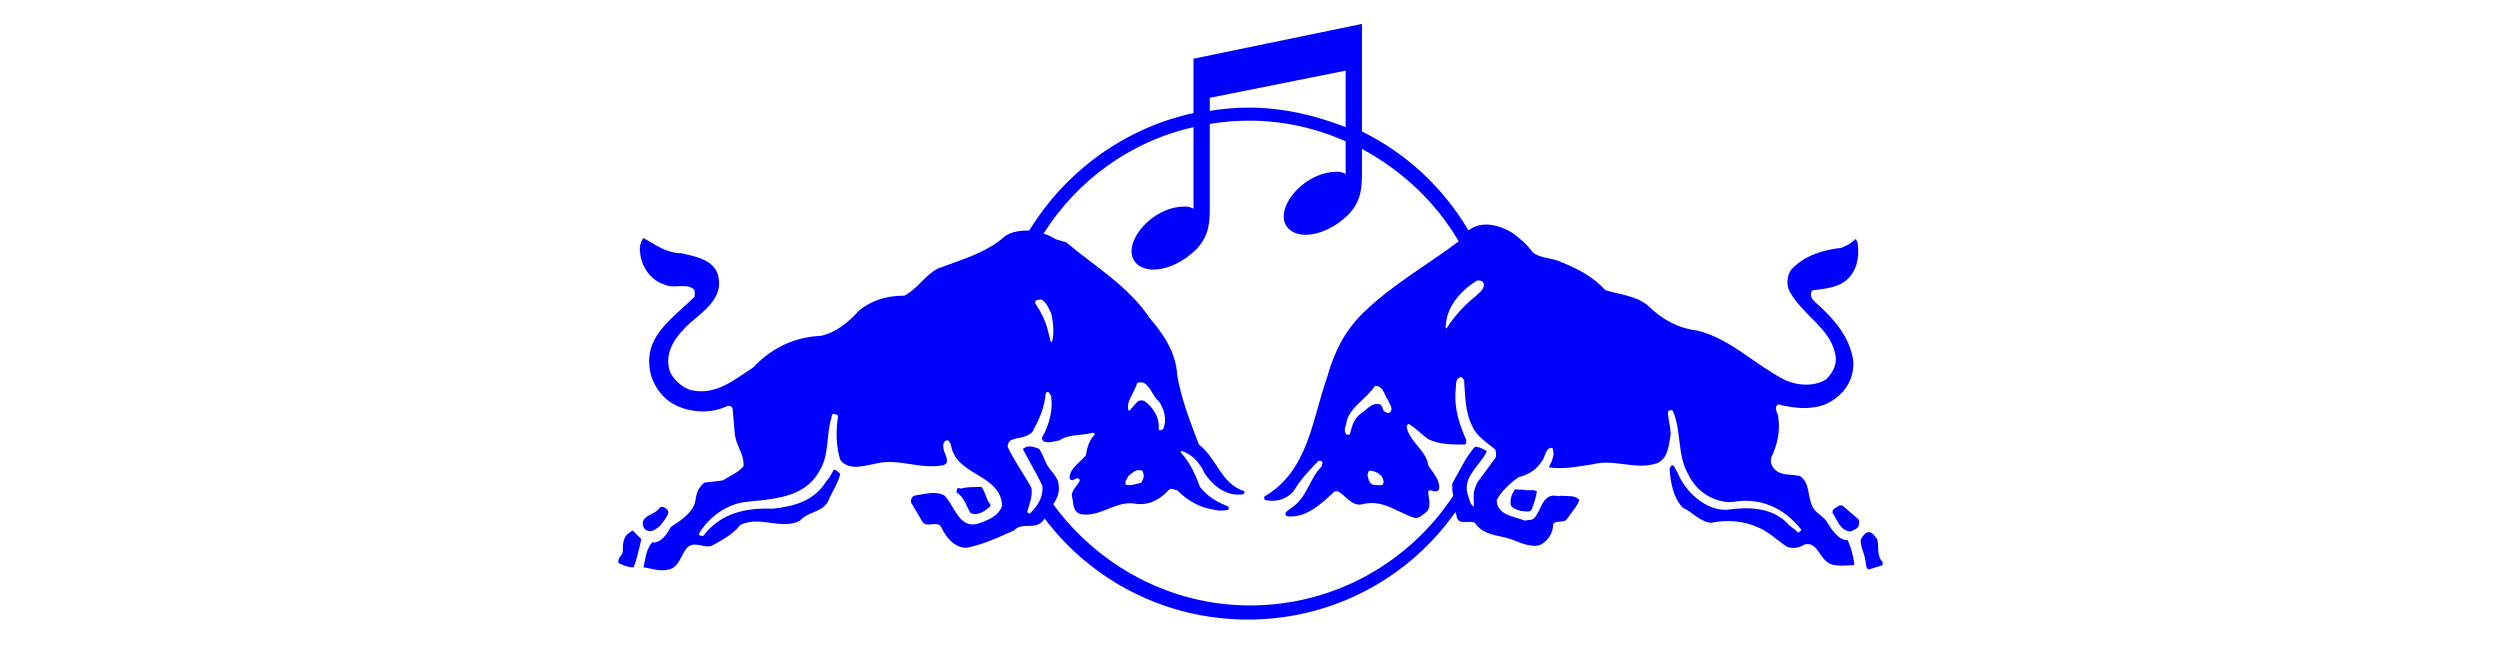
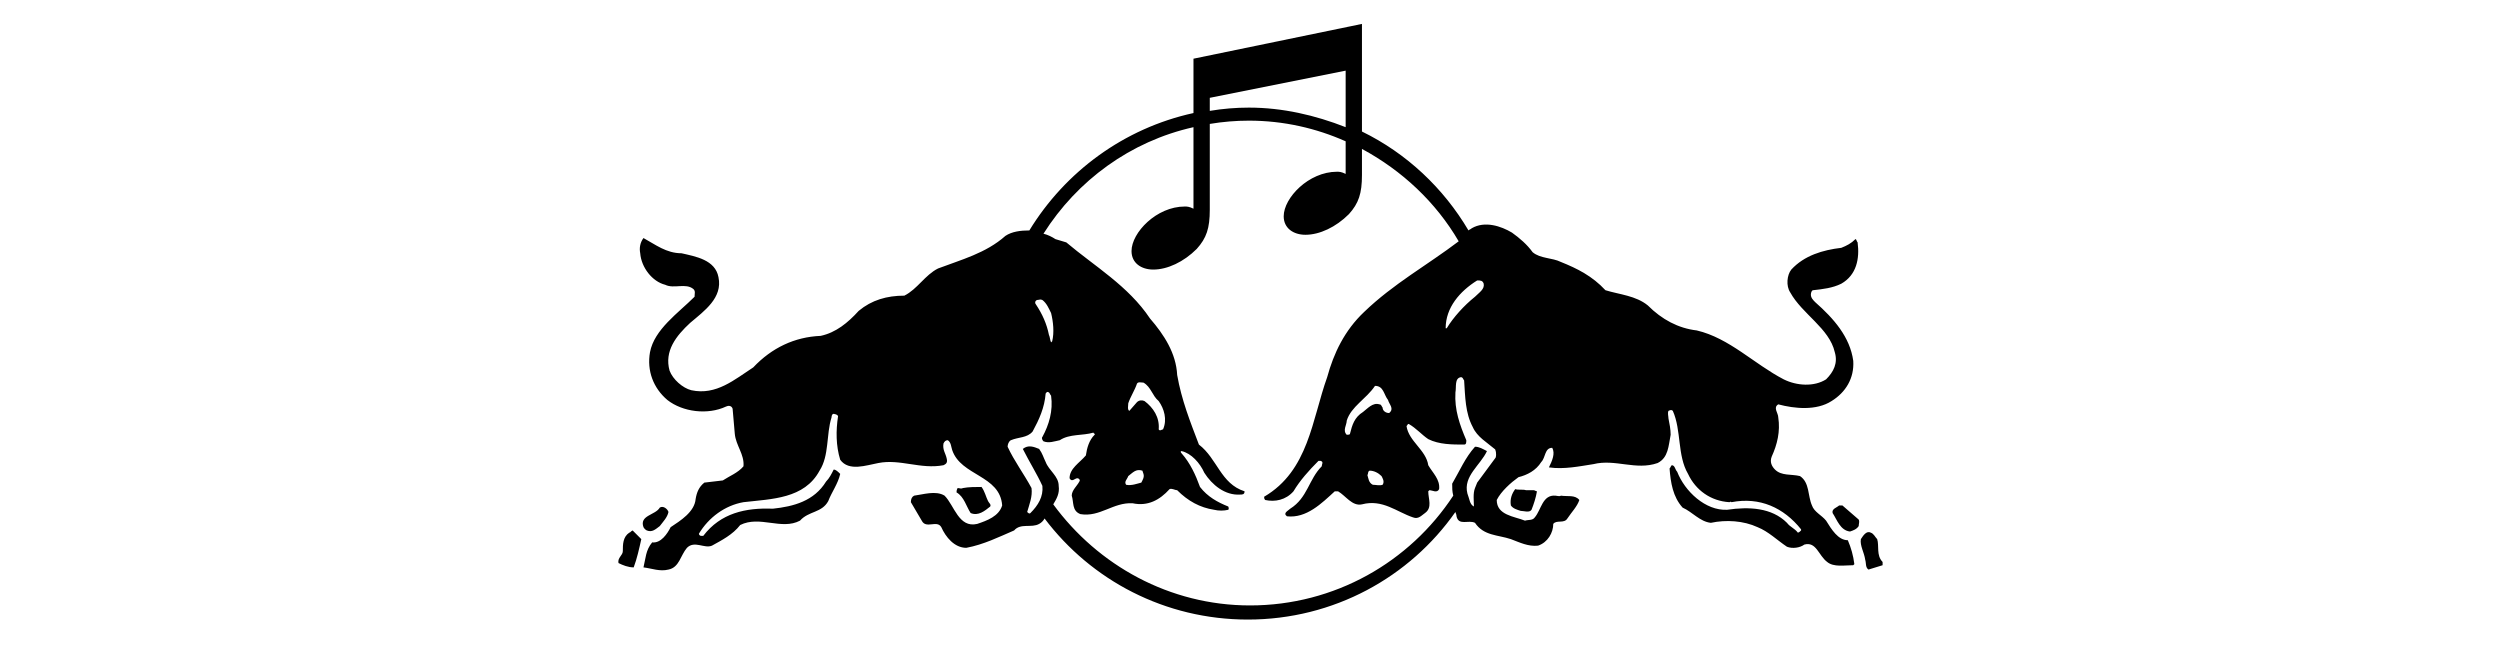
<svg xmlns="http://www.w3.org/2000/svg" version="1.1" x="0" y="0" width="460" height="120" viewBox="0 0 230 60" enable-background="new 0 0 230 60" xml:space="preserve" class="ng-scope">
-   <path d="M172.7 49.6c-0.2-0.2-0.3-0.5-0.6-0.6 -0.4-0.2-0.7 0.3-0.9 0.6 -0.1 0.6 0.3 1.2 0.4 1.9 0.1 0.3 0 0.7 0.3 0.9l1.3-0.4 0-0.3C172.6 51.1 172.9 50.2 172.7 49.6M57.9 49c-0.6 0.4-0.6 1.1-0.6 1.7 0 0.4-0.5 0.6-0.4 1.1 0.4 0.2 0.9 0.4 1.4 0.4 0.3-0.8 0.5-1.7 0.7-2.6l-0.8-0.8C58 48.9 58 49 57.9 49M169.5 46.5l-0.3 0c-0.2 0.2-0.7 0.3-0.6 0.7 0.4 0.6 0.7 1.6 1.6 1.7 0.3-0.1 0.6-0.2 0.8-0.5 0-0.2 0.1-0.4 0-0.6L169.5 46.5 169.5 46.5zM59.5 48.8c0.5 0.2 0.8-0.1 1.2-0.4 0.3-0.4 0.7-0.8 0.8-1.3 -0.1-0.3-0.5-0.6-0.8-0.4 -0.4 0.7-1.9 0.7-1.5 1.8C59.2 48.5 59.3 48.7 59.5 48.8M141.1 45.1c-0.2 0-0.5 0-0.7 0l0 0c-0.3-0.1-0.7 0-1-0.1 -0.3 0.4-0.5 0.9-0.4 1.5 0.2 0.3 0.6 0.4 0.9 0.5 0.3 0 0.8 0.2 1-0.1 0.2-0.5 0.4-1.1 0.5-1.7C141.3 45.2 141.2 45.1 141.1 45.1M91.1 46.6c0.1-0.2-0.1-0.3-0.2-0.5 -0.2-0.4-0.3-0.9-0.6-1.3 -0.5 0-1.2 0-1.7 0.1l0 0c-0.2 0.1-0.3 0-0.5 0C88 45.1 88 45.2 88 45.3c0.7 0.4 0.9 1.3 1.3 1.9C90 47.5 90.6 47 91.1 46.6M127.2 44.6c-0.3 0.1-0.6 0-0.9 0 -0.4-0.2-0.4-0.6-0.5-0.9 0.1-0.1 0-0.3 0.2-0.4 0.4 0 0.8 0.2 1.1 0.5C127.2 44 127.4 44.3 127.2 44.6M127.2 37.5c-0.1-0.1-0.1-0.3-0.3-0.3 -0.6-0.2-1.1 0.4-1.5 0.7 -0.8 0.5-1 1.2-1.2 2 0 0.1-0.2 0.1-0.3 0.1 -0.4-0.4 0-0.9 0-1.3 0.4-1.3 1.8-2 2.6-3.2 0.8 0 0.8 0.8 1.2 1.3 0.1 0.4 0.6 0.8 0.1 1.2C127.5 38 127.2 37.8 127.2 37.5M103.8 43.8c0.4-0.3 0.7-0.7 1.3-0.5l0.1 0.3c0.1 0.3-0.1 0.6-0.2 0.8 -0.4 0.1-0.9 0.3-1.4 0.2C103.4 44.3 103.7 44.1 103.8 43.8M105.3 36.9c-0.2-0.1-0.5-0.1-0.7 0.1l-0.7 0.8c-0.2-0.1-0.1-0.5-0.1-0.7 0.2-0.6 0.6-1.2 0.8-1.8 0.1-0.2 0.4-0.1 0.6-0.1 0.7 0.4 0.8 1.2 1.4 1.7 0.5 0.7 0.8 1.7 0.4 2.6 -0.1 0-0.3 0.2-0.4 0C106.7 38.4 106.1 37.5 105.3 36.9M137.6 42.1l-1.7 2.3 -0.2 0.5c-0.2 0.5-0.1 1.2-0.1 1.7 -0.4-0.2-0.4-0.7-0.6-1.2 -0.4-1.6 1.2-2.6 1.8-3.9 -0.4-0.2-0.7-0.4-1.1-0.4 -0.9 1-1.4 2.2-2.1 3.4 0 0.4 0 0.7 0.1 1.1 -4 6.1-10.9 10.1-18.7 10.1 -7.4 0-14-3.7-18.1-9.3 0.3-0.5 0.6-1 0.5-1.7 0-0.9-0.9-1.4-1.2-2.2 -0.2-0.4-0.3-0.8-0.6-1.2 -0.5-0.2-1-0.4-1.5 0 0.6 1.2 1.3 2.3 1.8 3.4 0.1 1-0.4 1.8-1.1 2.5 -0.1 0.1-0.2 0-0.3-0.1 0.2-0.7 0.5-1.4 0.4-2.2 -0.7-1.3-1.6-2.5-2.2-3.8 0-0.2 0.1-0.5 0.3-0.6 0.7-0.3 1.5-0.2 2-0.8 0.6-1.1 1.1-2.2 1.2-3.5 0.1-0.1 0.1-0.2 0.3-0.1 0.1 0.1 0.1 0.2 0.2 0.3 0.2 1.4-0.2 2.7-0.8 3.8 -0.1 0.1 0 0.3 0.1 0.4 0.5 0.2 1 0 1.5-0.1 0.9-0.6 2.1-0.4 3.1-0.7 0 0.1 0.2 0.1 0.1 0.2 -0.5 0.5-0.7 1.2-0.8 1.9 -0.6 0.7-1.5 1.2-1.5 2.1 0.2 0.4 0.5 0 0.7 0 0.2 0 0.3 0.2 0.2 0.3 -0.2 0.4-0.7 0.8-0.7 1.3 0.2 0.6 0 1.4 0.8 1.7 1.8 0.3 3-1.1 4.8-1 1.4 0.3 2.5-0.3 3.4-1.3 0.2-0.1 0.5 0.1 0.7 0.1 1 1 2.1 1.6 3.4 1.8 0.4 0.1 0.9 0.1 1.3 0 0.1-0.1 0-0.3 0-0.3 -1-0.4-1.9-0.9-2.6-1.8 -0.4-1.1-0.9-2.2-1.7-3.1 -0.1-0.1-0.1-0.2 0-0.2 0.9 0.2 1.7 1.1 2.1 2 0.7 1.1 1.9 2.1 3.3 2 0.2 0 0.4 0 0.4-0.3 -2.2-0.7-2.5-3-4.2-4.3 -0.8-2.1-1.6-4.1-2-6.4 -0.1-2-1.2-3.7-2.5-5.2 -2-3-5.1-4.8-7.7-7L97.1 22c-0.3-0.2-0.7-0.4-1.1-0.5 3.1-4.9 8-8.5 13.8-9.8v7.5c-0.4-0.2-0.6-0.2-0.8-0.2 -2.6 0-4.9 2.4-4.9 4.1 0 1.1 0.9 1.7 2 1.7 1.3 0 2.8-0.7 4-1.9 0.9-1 1.2-1.9 1.2-3.6l0-7.9c1.2-0.2 2.4-0.3 3.6-0.3 3.2 0 6.2 0.7 8.9 1.9l0 3c-0.4-0.2-0.6-0.2-0.8-0.2 -2.6 0-4.9 2.4-4.9 4.1 0 1.1 0.9 1.7 2 1.7 1.3 0 2.8-0.7 4-1.9 0.9-1 1.2-1.9 1.2-3.6v-2.4c3.7 2 6.8 4.9 8.9 8.5 -2.9 2.2-6 3.9-8.7 6.5 -1.8 1.7-2.8 3.8-3.4 6 -1.4 3.9-1.7 8.6-5.8 11 0 0.1 0 0.2 0.1 0.3 0.9 0.2 1.9 0 2.6-0.8 0.6-1 1.4-1.9 2.3-2.8h0.2c0.3 0.1 0.1 0.3 0.1 0.5 -1.2 1.2-1.3 2.9-2.9 3.9 -0.2 0.2-0.7 0.4-0.3 0.7 1.8 0.2 3.2-1.2 4.4-2.3l0.3 0c0.7 0.4 1.3 1.4 2.2 1.2 1.9-0.5 3.2 0.7 4.7 1.2 0.5 0.2 0.8-0.2 1.1-0.4 0.7-0.5 0.3-1.3 0.3-2l0.1-0.1c0.3 0 0.7 0.3 0.9-0.1 0.1-0.9-0.6-1.5-1-2.2 -0.2-1.4-1.8-2.2-2-3.6 0.1-0.1 0.1-0.2 0.2-0.2 0.7 0.4 1.2 1 1.8 1.4 1 0.5 2.2 0.5 3.3 0.5 0.2 0 0.2-0.2 0.2-0.4 -0.6-1.4-1.1-2.8-1-4.4 0.1-0.5-0.1-1.3 0.5-1.4 0.2 0 0.2 0.2 0.3 0.3 0.1 1.5 0.1 3 0.8 4.3 0.4 0.9 1.3 1.4 2 2C137.6 41.3 137.7 41.8 137.6 42.1M95.4 27.6c0.2 0 0.3-0.1 0.5 0 0.4 0.3 0.6 0.8 0.8 1.2 0.2 0.8 0.3 1.8 0.1 2.6l-0.1 0.1c-0.1-0.2-0.1-0.5-0.2-0.7 -0.2-1-0.6-1.9-1.2-2.8C95.2 27.9 95.2 27.7 95.4 27.6M111.3 9l12.5-2.5 0 5.2c-2.8-1.1-5.8-1.8-8.9-1.8 -1.2 0-2.4 0.1-3.6 0.3L111.3 9 111.3 9zM135.9 25.8c0.3 0 0.5 0 0.6 0.3 0.1 0.5-0.4 0.8-0.8 1.2 -1 0.8-2 1.9-2.6 2.9h-0.1C133 28.3 134.3 26.8 135.9 25.8M168 47.9c-0.4-0.5-1.1-0.8-1.3-1.4 -0.4-0.9-0.2-2.1-1.1-2.7 -0.8-0.2-1.7 0-2.3-0.6 -0.3-0.3-0.5-0.7-0.3-1.2 0.5-1.1 0.8-2.3 0.6-3.6 0-0.4-0.5-0.9 0-1.2 1.5 0.4 3.5 0.6 4.9-0.3 1.3-0.8 2.1-2.1 2-3.7 -0.3-2.2-1.8-3.9-3.5-5.4 -0.2-0.2-0.4-0.4-0.4-0.7 0-0.2 0.1-0.4 0.2-0.4 0.9-0.1 1.8-0.2 2.6-0.6 1.4-0.8 1.7-2.3 1.5-3.8 -0.1-0.1-0.1-0.3-0.2-0.3 -0.4 0.4-0.8 0.6-1.3 0.8 -1.7 0.2-3.4 0.7-4.6 2 -0.4 0.5-0.5 1.5-0.1 2.1 1.1 2 3.6 3.3 4.1 5.5 0.3 1-0.1 1.8-0.8 2.5 -1.1 0.7-2.7 0.6-3.9 0 -2.7-1.4-5-3.8-8-4.5 -1.7-0.2-3.2-1-4.5-2.3 -1.1-0.9-2.6-1-3.9-1.4 -1.2-1.3-2.6-2-4.1-2.6 -0.8-0.4-1.9-0.3-2.6-0.9 -0.5-0.7-1.2-1.3-1.9-1.8 -1-0.6-2.5-1.1-3.7-0.4 -0.1 0.1-0.2 0.1-0.3 0.2 -2.3-3.9-5.7-7.1-9.8-9.1V2.2l-15.5 3.2v5c-6.4 1.4-11.8 5.4-15.1 10.8 -0.8 0-1.6 0.1-2.2 0.5 -1.8 1.6-4.1 2.2-6.2 3 -1.2 0.6-1.9 1.9-3.1 2.5 -1.6 0-3 0.4-4.2 1.4 -1 1.1-2.1 2-3.5 2.3 -2.4 0.1-4.5 1.1-6.2 2.9 -1.7 1.1-3.4 2.6-5.7 2.1 -0.8-0.2-1.7-1-2-1.8 -0.5-1.8 0.6-3.2 1.9-4.4 1.3-1.1 3-2.3 2.6-4.2 -0.3-1.6-2.1-1.9-3.4-2.2 -1.4 0-2.4-0.8-3.5-1.4 -0.3 0.4-0.4 0.9-0.3 1.4 0.1 1.3 1.1 2.6 2.3 2.9 0.8 0.4 1.9-0.2 2.6 0.4 0.2 0.2 0.1 0.4 0.1 0.7 -1.5 1.5-3.7 3-4.1 5.1 -0.3 1.7 0.3 3.3 1.6 4.4 1.4 1.1 3.7 1.4 5.4 0.6 0.2-0.1 0.5-0.1 0.6 0.2l0.2 2.3c0.1 1.1 0.9 1.9 0.8 3 -0.5 0.6-1.3 0.9-1.9 1.3l-1.7 0.2c-0.5 0.4-0.7 0.9-0.8 1.5 -0.1 1.2-1.4 2-2.3 2.6 -0.3 0.6-0.9 1.5-1.7 1.4 -0.6 0.7-0.6 1.5-0.8 2.3 0.8 0.1 1.5 0.4 2.3 0.2 1-0.2 1.1-1.3 1.7-2 0.7-0.7 1.6 0.1 2.3-0.2 0.9-0.5 1.9-1 2.6-1.9 1.8-0.9 3.8 0.5 5.5-0.4 0.8-0.9 2-0.7 2.6-1.8 0.3-0.8 0.9-1.6 1.1-2.5 -0.2-0.2-0.4-0.4-0.6-0.4 -0.2 0.4-0.4 0.8-0.7 1.1 -1.1 1.8-3 2.3-4.9 2.5 -2.5-0.1-4.8 0.4-6.4 2.5h-0.2c-0.1 0-0.2-0.1-0.2-0.2 0.9-1.5 2.4-2.6 4.1-2.9 2.6-0.3 5.6-0.3 7-2.9 0.9-1.4 0.6-3.3 1.1-4.9 0-0.2 0.1-0.4 0.3-0.3 0.1 0 0.3 0.1 0.3 0.2 -0.2 1.3-0.2 2.7 0.2 4 0.8 1.1 2.4 0.5 3.5 0.3 2-0.4 3.9 0.6 6 0.2 0.2-0.1 0.4-0.2 0.3-0.6 -0.1-0.5-0.4-0.8-0.3-1.4 0.1-0.2 0.2-0.3 0.4-0.3 0.3 0.2 0.3 0.6 0.4 0.9 0.8 2.4 4.4 2.3 4.6 5.1 -0.3 1-1.4 1.4-2.3 1.7 -1.7 0.4-2.1-1.7-3-2.6 -0.8-0.5-2-0.1-2.8 0 -0.2 0.1-0.3 0.3-0.3 0.6l1 1.7c0.4 0.8 1.4-0.1 1.8 0.6 0.4 0.9 1.2 1.9 2.3 1.9 1.6-0.3 3-1 4.4-1.6 0.6-0.7 1.6-0.2 2.3-0.6 0.2-0.1 0.4-0.3 0.5-0.5 4.3 5.7 11.1 9.3 18.7 9.3 7.9 0 14.9-3.9 19.1-9.9 0 0.1 0.1 0.2 0.1 0.4 0.2 0.9 1.1 0.3 1.7 0.6 0.8 1.2 2.1 1.1 3.3 1.5 0.8 0.3 1.6 0.7 2.5 0.6 0.9-0.3 1.4-1.2 1.4-2 0.3-0.4 1 0 1.3-0.5 0.4-0.6 0.9-1.1 1.1-1.7 -0.4-0.5-1.1-0.3-1.7-0.4 -0.1 0.1-0.4 0-0.5 0l0 0c-1.2-0.1-1.3 1.3-1.9 2 -0.2 0.3-0.6 0.2-0.9 0.3 -1-0.4-2.6-0.5-2.6-1.9 0.4-0.8 1.3-1.6 2-2.1 0.8-0.2 1.6-0.6 2.1-1.4 0.4-0.4 0.3-1.3 1-1.3 0.3 0.5 0 1.2-0.3 1.8 1.4 0.2 2.8-0.1 4.1-0.3 2-0.5 3.9 0.6 5.9-0.1 1-0.5 1-1.6 1.2-2.6l0 0 0 0c0-0.5-0.1-1-0.2-1.5 0-0.2-0.1-0.5 0-0.7 0.2-0.1 0.3-0.1 0.4 0 0.8 1.8 0.4 4.1 1.4 5.8 0.7 1.5 2.1 2.5 3.8 2.6 0.1 0 0.1-0.1 0.2 0 2.6-0.5 4.8 0.5 6.4 2.5v0.1c-0.1 0.1-0.2 0.2-0.3 0.2 -0.3-0.4-0.7-0.5-1-0.9 -1.4-1.4-3.5-1.5-5.5-1.2 -2 0.1-3.9-1.7-4.6-3.5 -0.2-0.2-0.2-0.6-0.5-0.6 -0.1 0.1-0.1 0.2-0.2 0.3 0.1 1.3 0.3 2.6 1.2 3.6 0.9 0.4 1.6 1.3 2.6 1.4 1.4-0.3 3-0.2 4.3 0.4 1 0.4 1.8 1.2 2.7 1.8 0.5 0.2 1.2 0.1 1.6-0.2 1.1-0.3 1.3 1 2.1 1.6 0.6 0.5 1.6 0.3 2.4 0.3l0.1-0.1c-0.1-0.8-0.3-1.5-0.6-2.2C169.1 49.7 168.5 48.7 168 47.9" fill="blue" />
+   <path d="M172.7 49.6c-0.2-0.2-0.3-0.5-0.6-0.6 -0.4-0.2-0.7 0.3-0.9 0.6 -0.1 0.6 0.3 1.2 0.4 1.9 0.1 0.3 0 0.7 0.3 0.9l1.3-0.4 0-0.3C172.6 51.1 172.9 50.2 172.7 49.6M57.9 49c-0.6 0.4-0.6 1.1-0.6 1.7 0 0.4-0.5 0.6-0.4 1.1 0.4 0.2 0.9 0.4 1.4 0.4 0.3-0.8 0.5-1.7 0.7-2.6l-0.8-0.8C58 48.9 58 49 57.9 49M169.5 46.5l-0.3 0c-0.2 0.2-0.7 0.3-0.6 0.7 0.4 0.6 0.7 1.6 1.6 1.7 0.3-0.1 0.6-0.2 0.8-0.5 0-0.2 0.1-0.4 0-0.6L169.5 46.5 169.5 46.5zM59.5 48.8c0.5 0.2 0.8-0.1 1.2-0.4 0.3-0.4 0.7-0.8 0.8-1.3 -0.1-0.3-0.5-0.6-0.8-0.4 -0.4 0.7-1.9 0.7-1.5 1.8C59.2 48.5 59.3 48.7 59.5 48.8M141.1 45.1c-0.2 0-0.5 0-0.7 0l0 0c-0.3-0.1-0.7 0-1-0.1 -0.3 0.4-0.5 0.9-0.4 1.5 0.2 0.3 0.6 0.4 0.9 0.5 0.3 0 0.8 0.2 1-0.1 0.2-0.5 0.4-1.1 0.5-1.7C141.3 45.2 141.2 45.1 141.1 45.1M91.1 46.6c0.1-0.2-0.1-0.3-0.2-0.5 -0.2-0.4-0.3-0.9-0.6-1.3 -0.5 0-1.2 0-1.7 0.1l0 0c-0.2 0.1-0.3 0-0.5 0C88 45.1 88 45.2 88 45.3c0.7 0.4 0.9 1.3 1.3 1.9C90 47.5 90.6 47 91.1 46.6M127.2 44.6c-0.3 0.1-0.6 0-0.9 0 -0.4-0.2-0.4-0.6-0.5-0.9 0.1-0.1 0-0.3 0.2-0.4 0.4 0 0.8 0.2 1.1 0.5C127.2 44 127.4 44.3 127.2 44.6M127.2 37.5c-0.1-0.1-0.1-0.3-0.3-0.3 -0.6-0.2-1.1 0.4-1.5 0.7 -0.8 0.5-1 1.2-1.2 2 0 0.1-0.2 0.1-0.3 0.1 -0.4-0.4 0-0.9 0-1.3 0.4-1.3 1.8-2 2.6-3.2 0.8 0 0.8 0.8 1.2 1.3 0.1 0.4 0.6 0.8 0.1 1.2C127.5 38 127.2 37.8 127.2 37.5M103.8 43.8c0.4-0.3 0.7-0.7 1.3-0.5l0.1 0.3c0.1 0.3-0.1 0.6-0.2 0.8 -0.4 0.1-0.9 0.3-1.4 0.2C103.4 44.3 103.7 44.1 103.8 43.8M105.3 36.9c-0.2-0.1-0.5-0.1-0.7 0.1l-0.7 0.8c-0.2-0.1-0.1-0.5-0.1-0.7 0.2-0.6 0.6-1.2 0.8-1.8 0.1-0.2 0.4-0.1 0.6-0.1 0.7 0.4 0.8 1.2 1.4 1.7 0.5 0.7 0.8 1.7 0.4 2.6 -0.1 0-0.3 0.2-0.4 0C106.7 38.4 106.1 37.5 105.3 36.9M137.6 42.1l-1.7 2.3 -0.2 0.5c-0.2 0.5-0.1 1.2-0.1 1.7 -0.4-0.2-0.4-0.7-0.6-1.2 -0.4-1.6 1.2-2.6 1.8-3.9 -0.4-0.2-0.7-0.4-1.1-0.4 -0.9 1-1.4 2.2-2.1 3.4 0 0.4 0 0.7 0.1 1.1 -4 6.1-10.9 10.1-18.7 10.1 -7.4 0-14-3.7-18.1-9.3 0.3-0.5 0.6-1 0.5-1.7 0-0.9-0.9-1.4-1.2-2.2 -0.2-0.4-0.3-0.8-0.6-1.2 -0.5-0.2-1-0.4-1.5 0 0.6 1.2 1.3 2.3 1.8 3.4 0.1 1-0.4 1.8-1.1 2.5 -0.1 0.1-0.2 0-0.3-0.1 0.2-0.7 0.5-1.4 0.4-2.2 -0.7-1.3-1.6-2.5-2.2-3.8 0-0.2 0.1-0.5 0.3-0.6 0.7-0.3 1.5-0.2 2-0.8 0.6-1.1 1.1-2.2 1.2-3.5 0.1-0.1 0.1-0.2 0.3-0.1 0.1 0.1 0.1 0.2 0.2 0.3 0.2 1.4-0.2 2.7-0.8 3.8 -0.1 0.1 0 0.3 0.1 0.4 0.5 0.2 1 0 1.5-0.1 0.9-0.6 2.1-0.4 3.1-0.7 0 0.1 0.2 0.1 0.1 0.2 -0.5 0.5-0.7 1.2-0.8 1.9 -0.6 0.7-1.5 1.2-1.5 2.1 0.2 0.4 0.5 0 0.7 0 0.2 0 0.3 0.2 0.2 0.3 -0.2 0.4-0.7 0.8-0.7 1.3 0.2 0.6 0 1.4 0.8 1.7 1.8 0.3 3-1.1 4.8-1 1.4 0.3 2.5-0.3 3.4-1.3 0.2-0.1 0.5 0.1 0.7 0.1 1 1 2.1 1.6 3.4 1.8 0.4 0.1 0.9 0.1 1.3 0 0.1-0.1 0-0.3 0-0.3 -1-0.4-1.9-0.9-2.6-1.8 -0.4-1.1-0.9-2.2-1.7-3.1 -0.1-0.1-0.1-0.2 0-0.2 0.9 0.2 1.7 1.1 2.1 2 0.7 1.1 1.9 2.1 3.3 2 0.2 0 0.4 0 0.4-0.3 -2.2-0.7-2.5-3-4.2-4.3 -0.8-2.1-1.6-4.1-2-6.4 -0.1-2-1.2-3.7-2.5-5.2 -2-3-5.1-4.8-7.7-7L97.1 22c-0.3-0.2-0.7-0.4-1.1-0.5 3.1-4.9 8-8.5 13.8-9.8v7.5c-0.4-0.2-0.6-0.2-0.8-0.2 -2.6 0-4.9 2.4-4.9 4.1 0 1.1 0.9 1.7 2 1.7 1.3 0 2.8-0.7 4-1.9 0.9-1 1.2-1.9 1.2-3.6l0-7.9c1.2-0.2 2.4-0.3 3.6-0.3 3.2 0 6.2 0.7 8.9 1.9l0 3c-0.4-0.2-0.6-0.2-0.8-0.2 -2.6 0-4.9 2.4-4.9 4.1 0 1.1 0.9 1.7 2 1.7 1.3 0 2.8-0.7 4-1.9 0.9-1 1.2-1.9 1.2-3.6v-2.4c3.7 2 6.8 4.9 8.9 8.5 -2.9 2.2-6 3.9-8.7 6.5 -1.8 1.7-2.8 3.8-3.4 6 -1.4 3.9-1.7 8.6-5.8 11 0 0.1 0 0.2 0.1 0.3 0.9 0.2 1.9 0 2.6-0.8 0.6-1 1.4-1.9 2.3-2.8h0.2c0.3 0.1 0.1 0.3 0.1 0.5 -1.2 1.2-1.3 2.9-2.9 3.9 -0.2 0.2-0.7 0.4-0.3 0.7 1.8 0.2 3.2-1.2 4.4-2.3l0.3 0c0.7 0.4 1.3 1.4 2.2 1.2 1.9-0.5 3.2 0.7 4.7 1.2 0.5 0.2 0.8-0.2 1.1-0.4 0.7-0.5 0.3-1.3 0.3-2l0.1-0.1c0.3 0 0.7 0.3 0.9-0.1 0.1-0.9-0.6-1.5-1-2.2 -0.2-1.4-1.8-2.2-2-3.6 0.1-0.1 0.1-0.2 0.2-0.2 0.7 0.4 1.2 1 1.8 1.4 1 0.5 2.2 0.5 3.3 0.5 0.2 0 0.2-0.2 0.2-0.4 -0.6-1.4-1.1-2.8-1-4.4 0.1-0.5-0.1-1.3 0.5-1.4 0.2 0 0.2 0.2 0.3 0.3 0.1 1.5 0.1 3 0.8 4.3 0.4 0.9 1.3 1.4 2 2C137.6 41.3 137.7 41.8 137.6 42.1M95.4 27.6c0.2 0 0.3-0.1 0.5 0 0.4 0.3 0.6 0.8 0.8 1.2 0.2 0.8 0.3 1.8 0.1 2.6l-0.1 0.1c-0.1-0.2-0.1-0.5-0.2-0.7 -0.2-1-0.6-1.9-1.2-2.8C95.2 27.9 95.2 27.7 95.4 27.6M111.3 9l12.5-2.5 0 5.2c-2.8-1.1-5.8-1.8-8.9-1.8 -1.2 0-2.4 0.1-3.6 0.3L111.3 9 111.3 9zM135.9 25.8c0.3 0 0.5 0 0.6 0.3 0.1 0.5-0.4 0.8-0.8 1.2 -1 0.8-2 1.9-2.6 2.9h-0.1C133 28.3 134.3 26.8 135.9 25.8M168 47.9c-0.4-0.5-1.1-0.8-1.3-1.4 -0.4-0.9-0.2-2.1-1.1-2.7 -0.8-0.2-1.7 0-2.3-0.6 -0.3-0.3-0.5-0.7-0.3-1.2 0.5-1.1 0.8-2.3 0.6-3.6 0-0.4-0.5-0.9 0-1.2 1.5 0.4 3.5 0.6 4.9-0.3 1.3-0.8 2.1-2.1 2-3.7 -0.3-2.2-1.8-3.9-3.5-5.4 -0.2-0.2-0.4-0.4-0.4-0.7 0-0.2 0.1-0.4 0.2-0.4 0.9-0.1 1.8-0.2 2.6-0.6 1.4-0.8 1.7-2.3 1.5-3.8 -0.1-0.1-0.1-0.3-0.2-0.3 -0.4 0.4-0.8 0.6-1.3 0.8 -1.7 0.2-3.4 0.7-4.6 2 -0.4 0.5-0.5 1.5-0.1 2.1 1.1 2 3.6 3.3 4.1 5.5 0.3 1-0.1 1.8-0.8 2.5 -1.1 0.7-2.7 0.6-3.9 0 -2.7-1.4-5-3.8-8-4.5 -1.7-0.2-3.2-1-4.5-2.3 -1.1-0.9-2.6-1-3.9-1.4 -1.2-1.3-2.6-2-4.1-2.6 -0.8-0.4-1.9-0.3-2.6-0.9 -0.5-0.7-1.2-1.3-1.9-1.8 -1-0.6-2.5-1.1-3.7-0.4 -0.1 0.1-0.2 0.1-0.3 0.2 -2.3-3.9-5.7-7.1-9.8-9.1V2.2l-15.5 3.2v5c-6.4 1.4-11.8 5.4-15.1 10.8 -0.8 0-1.6 0.1-2.2 0.5 -1.8 1.6-4.1 2.2-6.2 3 -1.2 0.6-1.9 1.9-3.1 2.5 -1.6 0-3 0.4-4.2 1.4 -1 1.1-2.1 2-3.5 2.3 -2.4 0.1-4.5 1.1-6.2 2.9 -1.7 1.1-3.4 2.6-5.7 2.1 -0.8-0.2-1.7-1-2-1.8 -0.5-1.8 0.6-3.2 1.9-4.4 1.3-1.1 3-2.3 2.6-4.2 -0.3-1.6-2.1-1.9-3.4-2.2 -1.4 0-2.4-0.8-3.5-1.4 -0.3 0.4-0.4 0.9-0.3 1.4 0.1 1.3 1.1 2.6 2.3 2.9 0.8 0.4 1.9-0.2 2.6 0.4 0.2 0.2 0.1 0.4 0.1 0.7 -1.5 1.5-3.7 3-4.1 5.1 -0.3 1.7 0.3 3.3 1.6 4.4 1.4 1.1 3.7 1.4 5.4 0.6 0.2-0.1 0.5-0.1 0.6 0.2l0.2 2.3c0.1 1.1 0.9 1.9 0.8 3 -0.5 0.6-1.3 0.9-1.9 1.3l-1.7 0.2c-0.5 0.4-0.7 0.9-0.8 1.5 -0.1 1.2-1.4 2-2.3 2.6 -0.3 0.6-0.9 1.5-1.7 1.4 -0.6 0.7-0.6 1.5-0.8 2.3 0.8 0.1 1.5 0.4 2.3 0.2 1-0.2 1.1-1.3 1.7-2 0.7-0.7 1.6 0.1 2.3-0.2 0.9-0.5 1.9-1 2.6-1.9 1.8-0.9 3.8 0.5 5.5-0.4 0.8-0.9 2-0.7 2.6-1.8 0.3-0.8 0.9-1.6 1.1-2.5 -0.2-0.2-0.4-0.4-0.6-0.4 -0.2 0.4-0.4 0.8-0.7 1.1 -1.1 1.8-3 2.3-4.9 2.5 -2.5-0.1-4.8 0.4-6.4 2.5h-0.2c-0.1 0-0.2-0.1-0.2-0.2 0.9-1.5 2.4-2.6 4.1-2.9 2.6-0.3 5.6-0.3 7-2.9 0.9-1.4 0.6-3.3 1.1-4.9 0-0.2 0.1-0.4 0.3-0.3 0.1 0 0.3 0.1 0.3 0.2 -0.2 1.3-0.2 2.7 0.2 4 0.8 1.1 2.4 0.5 3.5 0.3 2-0.4 3.9 0.6 6 0.2 0.2-0.1 0.4-0.2 0.3-0.6 -0.1-0.5-0.4-0.8-0.3-1.4 0.1-0.2 0.2-0.3 0.4-0.3 0.3 0.2 0.3 0.6 0.4 0.9 0.8 2.4 4.4 2.3 4.6 5.1 -0.3 1-1.4 1.4-2.3 1.7 -1.7 0.4-2.1-1.7-3-2.6 -0.8-0.5-2-0.1-2.8 0 -0.2 0.1-0.3 0.3-0.3 0.6l1 1.7c0.4 0.8 1.4-0.1 1.8 0.6 0.4 0.9 1.2 1.9 2.3 1.9 1.6-0.3 3-1 4.4-1.6 0.6-0.7 1.6-0.2 2.3-0.6 0.2-0.1 0.4-0.3 0.5-0.5 4.3 5.7 11.1 9.3 18.7 9.3 7.9 0 14.9-3.9 19.1-9.9 0 0.1 0.1 0.2 0.1 0.4 0.2 0.9 1.1 0.3 1.7 0.6 0.8 1.2 2.1 1.1 3.3 1.5 0.8 0.3 1.6 0.7 2.5 0.6 0.9-0.3 1.4-1.2 1.4-2 0.3-0.4 1 0 1.3-0.5 0.4-0.6 0.9-1.1 1.1-1.7 -0.4-0.5-1.1-0.3-1.7-0.4 -0.1 0.1-0.4 0-0.5 0l0 0c-1.2-0.1-1.3 1.3-1.9 2 -0.2 0.3-0.6 0.2-0.9 0.3 -1-0.4-2.6-0.5-2.6-1.9 0.4-0.8 1.3-1.6 2-2.1 0.8-0.2 1.6-0.6 2.1-1.4 0.4-0.4 0.3-1.3 1-1.3 0.3 0.5 0 1.2-0.3 1.8 1.4 0.2 2.8-0.1 4.1-0.3 2-0.5 3.9 0.6 5.9-0.1 1-0.5 1-1.6 1.2-2.6l0 0 0 0c0-0.5-0.1-1-0.2-1.5 0-0.2-0.1-0.5 0-0.7 0.2-0.1 0.3-0.1 0.4 0 0.8 1.8 0.4 4.1 1.4 5.8 0.7 1.5 2.1 2.5 3.8 2.6 0.1 0 0.1-0.1 0.2 0 2.6-0.5 4.8 0.5 6.4 2.5v0.1c-0.1 0.1-0.2 0.2-0.3 0.2 -0.3-0.4-0.7-0.5-1-0.9 -1.4-1.4-3.5-1.5-5.5-1.2 -2 0.1-3.9-1.7-4.6-3.5 -0.2-0.2-0.2-0.6-0.5-0.6 -0.1 0.1-0.1 0.2-0.2 0.3 0.1 1.3 0.3 2.6 1.2 3.6 0.9 0.4 1.6 1.3 2.6 1.4 1.4-0.3 3-0.2 4.3 0.4 1 0.4 1.8 1.2 2.7 1.8 0.5 0.2 1.2 0.1 1.6-0.2 1.1-0.3 1.3 1 2.1 1.6 0.6 0.5 1.6 0.3 2.4 0.3l0.1-0.1c-0.1-0.8-0.3-1.5-0.6-2.2C169.1 49.7 168.5 48.7 168 47.9" fill="black" />
</svg>
